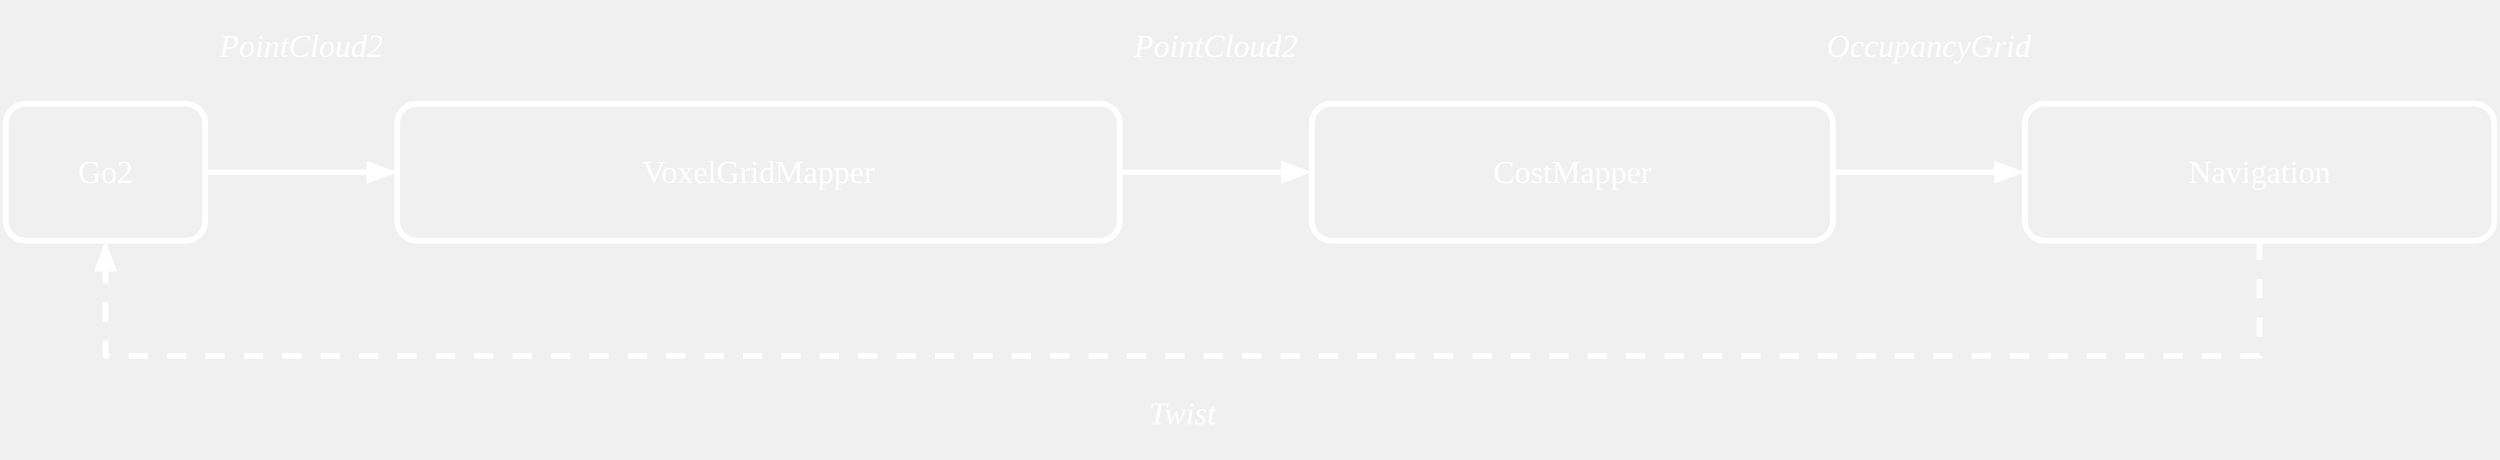
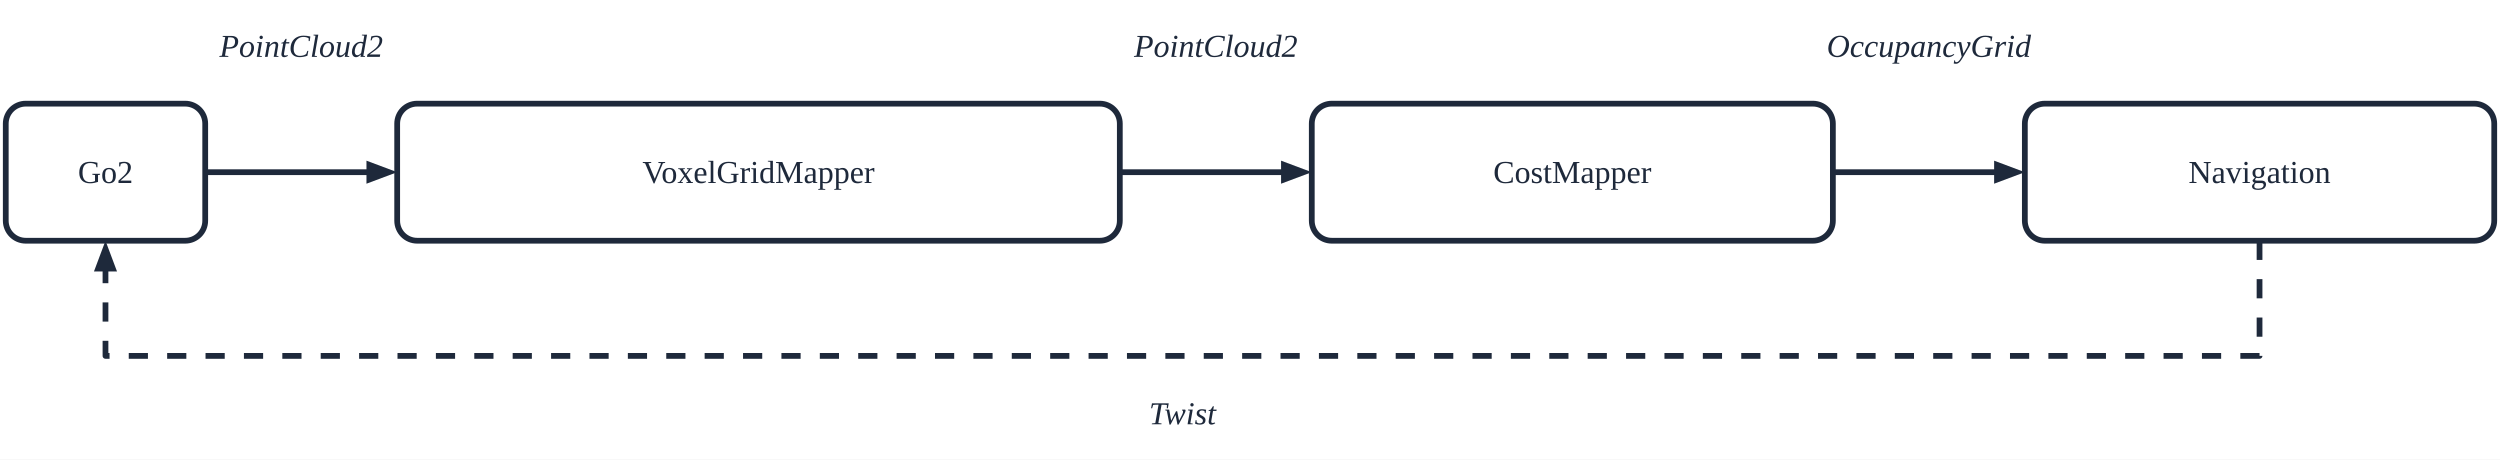
<svg xmlns="http://www.w3.org/2000/svg" style="font-size:initial;" class="pikchr" viewBox="0 0 937.682 172.368">
-   <path d="M9.66,90.288L69.471,90.288A7.5 7.5 0 0 0 76.971 82.788L76.971,46.38A7.5 7.5 0 0 0 69.471 38.88L9.66,38.88A7.5 7.5 0 0 0 2.16 46.38L2.16,82.788A7.5 7.5 0 0 0 9.66 90.288Z" style="fill:none;stroke-width:2.16;stroke:rgb(255,255,255);" />
-   <text x="39.565" y="64.584" text-anchor="middle" fill="rgb(255,255,255)" dominant-baseline="central">Go2</text>
-   <polygon points="148.971,64.584 137.451,68.904 137.451,60.264" style="fill:rgb(255,255,255)" />
-   <path d="M76.971,64.584L143.211,64.584" style="fill:none;stroke-width:2.16;stroke:rgb(255,255,255);" />
-   <path d="M156.471,90.288L412.513,90.288A7.5 7.5 0 0 0 420.013 82.788L420.013,46.38A7.5 7.5 0 0 0 412.513 38.88L156.471,38.88A7.5 7.5 0 0 0 148.971 46.38L148.971,82.788A7.5 7.5 0 0 0 156.471 90.288Z" style="fill:none;stroke-width:2.16;stroke:rgb(255,255,255);" />
-   <text x="284.492" y="64.584" text-anchor="middle" fill="rgb(255,255,255)" dominant-baseline="central">VoxelGridMapper</text>
-   <polygon points="492.013,64.584 480.493,68.904 480.493,60.264" style="fill:rgb(255,255,255)" />
-   <path d="M420.013,64.584L486.253,64.584" style="fill:none;stroke-width:2.16;stroke:rgb(255,255,255);" />
-   <path d="M499.513,90.288L679.962,90.288A7.5 7.5 0 0 0 687.462 82.788L687.462,46.38A7.5 7.5 0 0 0 679.962 38.88L499.513,38.88A7.5 7.5 0 0 0 492.013 46.38L492.013,82.788A7.5 7.5 0 0 0 499.513 90.288Z" style="fill:none;stroke-width:2.16;stroke:rgb(255,255,255);" />
-   <text x="589.738" y="64.584" text-anchor="middle" fill="rgb(255,255,255)" dominant-baseline="central">CostMapper</text>
-   <polygon points="759.462,64.584 747.942,68.904 747.942,60.264" style="fill:rgb(255,255,255)" />
-   <path d="M687.462,64.584L753.702,64.584" style="fill:none;stroke-width:2.16;stroke:rgb(255,255,255);" />
-   <path d="M766.962,90.288L928.022,90.288A7.5 7.5 0 0 0 935.522 82.788L935.522,46.38A7.5 7.5 0 0 0 928.022 38.88L766.962,38.88A7.5 7.5 0 0 0 759.462 46.38L759.462,82.788A7.5 7.5 0 0 0 766.962 90.288Z" style="fill:none;stroke-width:2.16;stroke:rgb(255,255,255);" />
-   <text x="847.492" y="64.584" text-anchor="middle" fill="rgb(255,255,255)" dominant-baseline="central">Navigation</text>
-   <text x="112.971" y="17.28" text-anchor="middle" font-style="italic" fill="rgb(255,255,255)" dominant-baseline="central">PointCloud2</text>
-   <text x="456.013" y="17.28" text-anchor="middle" font-style="italic" fill="rgb(255,255,255)" dominant-baseline="central">PointCloud2</text>
-   <text x="723.462" y="17.28" text-anchor="middle" font-style="italic" fill="rgb(255,255,255)" dominant-baseline="central">OccupancyGrid</text>
-   <polygon points="39.565,90.288 43.885,101.808 35.245,101.808" style="fill:rgb(255,255,255)" />
-   <path d="M847.492,90.288L847.492,133.488L39.565,133.488L39.565,96.048" style="fill:none;stroke-width:2.16;stroke-linejoin:round;stroke:rgb(255,255,255);stroke-dasharray:7.2,7.2;" />
-   <text x="443.529" y="155.088" text-anchor="middle" font-style="italic" fill="rgb(255,255,255)" dominant-baseline="central">Twist</text>
+   <rect x="0" y="0" width="937.682" height="172.368" fill="#ffffff" />
+   <path d="M9.66,90.288L69.471,90.288A7.5 7.5 0 0 0 76.971 82.788L76.971,46.38A7.5 7.5 0 0 0 69.471 38.88L9.66,38.88A7.5 7.5 0 0 0 2.16 46.38L2.16,82.788A7.5 7.5 0 0 0 9.66 90.288Z" style="fill:none;stroke-width:2.16;stroke:rgb(30,41,59);" />
+   <text x="39.565" y="64.584" text-anchor="middle" fill="rgb(30,41,59)" dominant-baseline="central">Go2</text>
+   <polygon points="148.971,64.584 137.451,68.904 137.451,60.264" style="fill:rgb(30,41,59)" />
+   <path d="M76.971,64.584L143.211,64.584" style="fill:none;stroke-width:2.16;stroke:rgb(30,41,59);" />
+   <path d="M156.471,90.288L412.513,90.288A7.5 7.5 0 0 0 420.013 82.788L420.013,46.38A7.5 7.5 0 0 0 412.513 38.88L156.471,38.88A7.5 7.5 0 0 0 148.971 46.38L148.971,82.788A7.5 7.5 0 0 0 156.471 90.288Z" style="fill:none;stroke-width:2.16;stroke:rgb(30,41,59);" />
+   <text x="284.492" y="64.584" text-anchor="middle" fill="rgb(30,41,59)" dominant-baseline="central">VoxelGridMapper</text>
+   <polygon points="492.013,64.584 480.493,68.904 480.493,60.264" style="fill:rgb(30,41,59)" />
+   <path d="M420.013,64.584L486.253,64.584" style="fill:none;stroke-width:2.16;stroke:rgb(30,41,59);" />
+   <path d="M499.513,90.288L679.962,90.288A7.5 7.5 0 0 0 687.462 82.788L687.462,46.38A7.5 7.5 0 0 0 679.962 38.88L499.513,38.88A7.5 7.5 0 0 0 492.013 46.38L492.013,82.788A7.5 7.5 0 0 0 499.513 90.288Z" style="fill:none;stroke-width:2.16;stroke:rgb(30,41,59);" />
+   <text x="589.738" y="64.584" text-anchor="middle" fill="rgb(30,41,59)" dominant-baseline="central">CostMapper</text>
+   <polygon points="759.462,64.584 747.942,68.904 747.942,60.264" style="fill:rgb(30,41,59)" />
+   <path d="M687.462,64.584L753.702,64.584" style="fill:none;stroke-width:2.16;stroke:rgb(30,41,59);" />
+   <path d="M766.962,90.288L928.022,90.288A7.5 7.5 0 0 0 935.522 82.788L935.522,46.38A7.5 7.5 0 0 0 928.022 38.88L766.962,38.88A7.5 7.5 0 0 0 759.462 46.38L759.462,82.788A7.5 7.5 0 0 0 766.962 90.288Z" style="fill:none;stroke-width:2.16;stroke:rgb(30,41,59);" />
+   <text x="847.492" y="64.584" text-anchor="middle" fill="rgb(30,41,59)" dominant-baseline="central">Navigation</text>
+   <text x="112.971" y="17.28" text-anchor="middle" font-style="italic" fill="rgb(30,41,59)" dominant-baseline="central">PointCloud2</text>
+   <text x="456.013" y="17.28" text-anchor="middle" font-style="italic" fill="rgb(30,41,59)" dominant-baseline="central">PointCloud2</text>
+   <text x="723.462" y="17.28" text-anchor="middle" font-style="italic" fill="rgb(30,41,59)" dominant-baseline="central">OccupancyGrid</text>
+   <polygon points="39.565,90.288 43.885,101.808 35.245,101.808" style="fill:rgb(30,41,59)" />
+   <path d="M847.492,90.288L847.492,133.488L39.565,133.488L39.565,96.048" style="fill:none;stroke-width:2.16;stroke-linejoin:round;stroke:rgb(30,41,59);stroke-dasharray:7.2,7.2;" />
+   <text x="443.529" y="155.088" text-anchor="middle" font-style="italic" fill="rgb(30,41,59)" dominant-baseline="central">Twist</text>
</svg>
